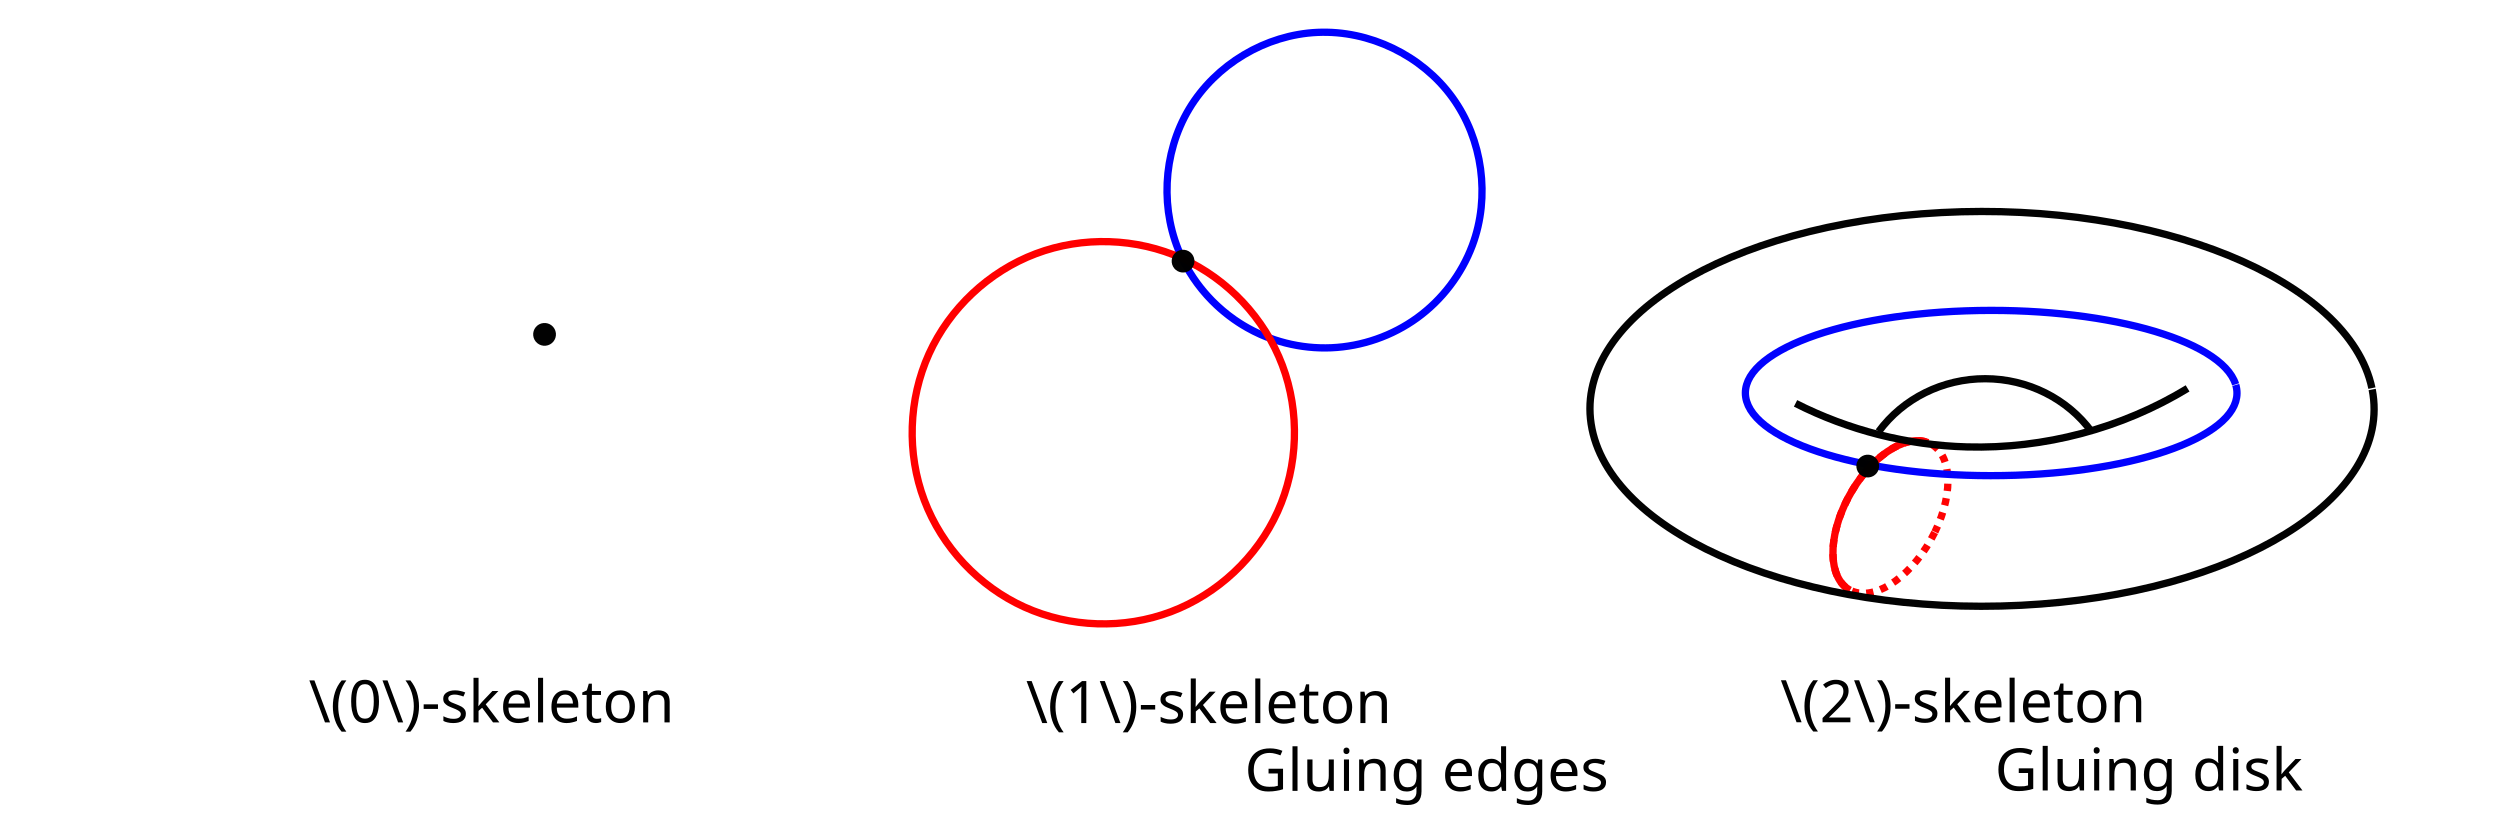
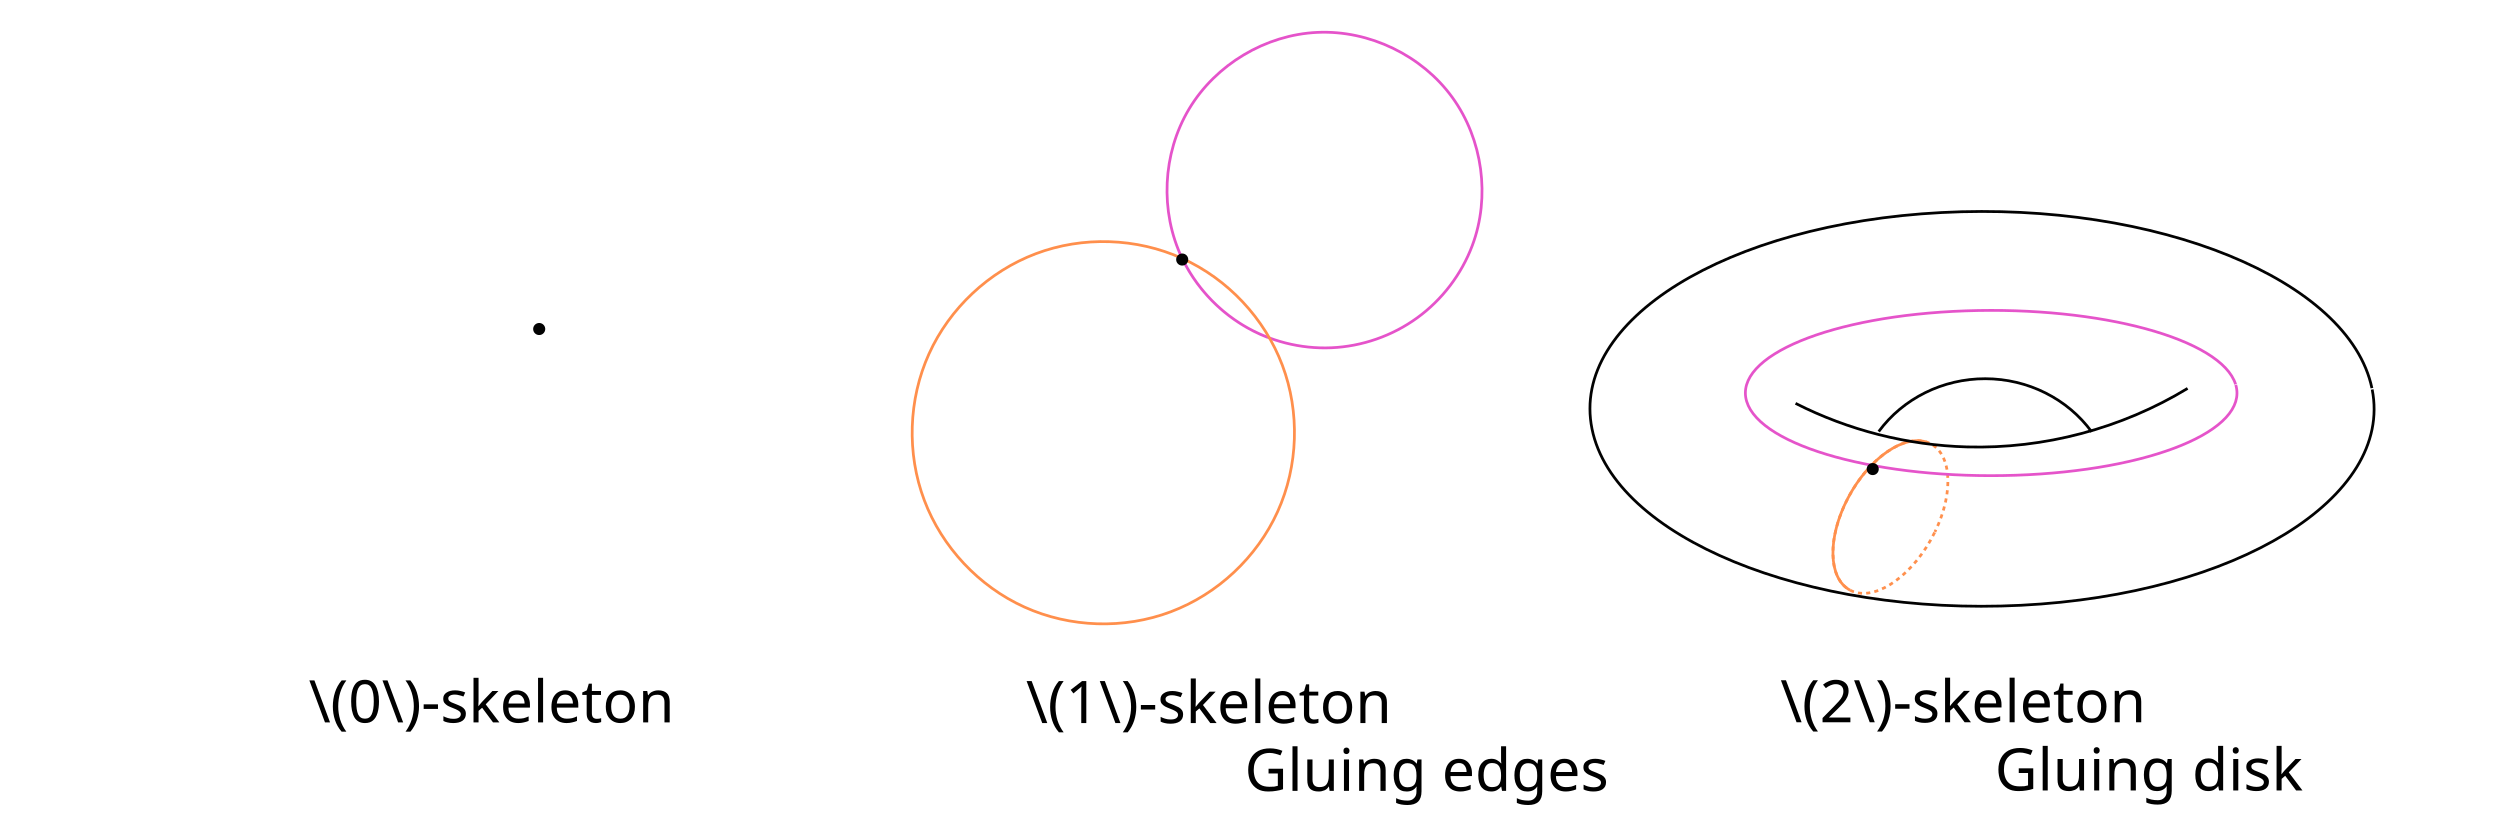
<svg xmlns="http://www.w3.org/2000/svg" width="240mm" height="80mm" viewBox="0 0 240 80" version="1.1" id="svg8">
  <defs id="defs2">
    <clipPath clipPathUnits="userSpaceOnUse" id="clipPath12124">
      <path id="path12126" style="fill:#ff0000;fill-opacity:1;fill-rule:nonzero;stroke:none;stroke-width:0.265" d="m 151.796,227.452 v 4.277 h 11.946 c -0.047,-0.127 0.029,-0.239 0.156,-0.238 0.059,2.7e-4 0.13,0.026 0.204,0.087 0.045,0.037 0.099,0.078 0.15,0.121 0.051,-0.116 0.158,-0.186 0.286,-0.184 0.121,0.002 0.261,0.067 0.389,0.215 h 21.061 v -4.277 z" />
    </clipPath>
    <clipPath clipPathUnits="userSpaceOnUse" id="clipPath12386">
      <path id="path12388" style="fill:#ff0000;fill-opacity:1;fill-rule:nonzero;stroke:none;stroke-width:0.265" d="m 130.855,212.558 v 34.532 h 76.294 v -34.532 z m 33.042,18.933 h 0.002 c 0.059,2.7e-4 0.13,0.026 0.204,0.087 0.045,0.037 0.099,0.078 0.15,0.12 0.051,-0.116 0.158,-0.186 0.286,-0.184 0.145,0.002 0.318,0.095 0.465,0.313 0.093,0.138 0.152,0.293 0.258,0.423 0.066,0.065 0.104,0.148 0.147,0.228 0.006,0.012 0.028,0.063 0.039,0.048 0.096,0.051 0.136,0.205 0.167,0.303 0.015,0.045 0.019,0.063 0.02,0.061 0.005,-0.008 -0.002,-0.018 -0.003,-0.027 0.073,0.101 0.138,0.211 0.2,0.32 0.085,0.149 0.136,0.312 0.196,0.471 0.053,0.146 0.142,0.276 0.191,0.424 0.016,0.048 0.027,0.098 0.041,0.146 0.029,0.199 0.075,0.393 0.111,0.591 0.017,0.11 0.029,0.221 0.054,0.33 0.007,0.031 0.022,0.061 0.027,0.092 0.008,0.051 0.014,0.103 0.021,0.154 -0.019,0.234 -0.012,0.47 -0.011,0.705 7.9e-4,0.199 0.003,0.417 -0.042,0.611 -0.035,0.15 -0.09,0.281 -0.157,0.418 -0.008,0.015 -0.027,0.027 -0.024,0.043 0.002,0.011 0.023,-0.031 0.027,-0.021 0.009,0.023 -0.003,0.05 -0.007,0.074 -0.007,0.046 -0.017,0.093 -0.027,0.138 -0.022,0.093 -0.05,0.069 -0.013,0.093 0.012,0.178 -0.036,0.353 -0.093,0.519 -0.079,0.227 -0.022,0.022 -0.069,0.204 -0.049,0.231 -0.161,0.442 -0.245,0.661 -0.067,0.203 -0.153,0.398 -0.239,0.593 v 0.604 0.822 c 0,0.045 0.004,0.091 0,0.136 -0.009,0.104 -0.027,0.208 -0.04,0.312 -0.068,0.551 -0.393,0.921 -0.75,1.315 -0.178,0.183 -0.136,0.133 -0.323,0.358 -0.041,0.049 -0.077,0.102 -0.119,0.149 -0.009,0.01 -0.156,0.168 -0.208,0.173 -0.072,0.008 -0.144,-0.015 -0.215,-0.022 -0.056,-0.233 -0.092,-0.264 0.062,-0.367 0.028,-0.019 0.05,-0.029 0.067,-0.034 0.031,-0.036 0.055,-0.072 0.12,-0.15 0.197,-0.235 0.155,-0.187 0.33,-0.367 0.239,-0.262 0.513,-0.549 0.615,-0.898 0.02,-0.068 0.025,-0.14 0.037,-0.209 0.012,-0.086 0.029,-0.172 0.037,-0.259 0.004,-0.045 0,-0.091 0,-0.136 v -0.621 c -0.015,0.018 -0.03,0.036 -0.045,0.054 -0.022,0.02 -0.047,0.039 -0.067,0.06 -0.001,0.002 0.005,0.005 0.004,0.007 -0.003,0.009 -0.01,0.016 -0.015,0.024 -0.023,0.033 -0.046,0.065 -0.069,0.098 -0.079,0.113 -0.042,0.06 -0.157,0.207 -0.066,0.1 -0.161,0.173 -0.243,0.259 -0.079,0.083 -0.148,0.177 -0.215,0.268 -0.132,0.183 -0.281,0.351 -0.414,0.533 -0.042,0.077 -0.114,0.129 -0.171,0.192 -0.003,0.003 0.013,-0.007 0.012,-0.003 -7.9e-4,0.014 -0.014,0.024 -0.018,0.037 -0.017,0.099 -0.057,0.166 -0.125,0.263 -0.024,0.034 -0.061,0.057 -0.09,0.088 -0.014,0.014 -0.024,0.031 -0.037,0.046 -0.06,0.078 -0.125,0.152 -0.188,0.226 0.393,0.162 0.31,0.675 -0.246,0.722 0.098,0.224 -0.084,0.508 -0.548,0.508 h -0.223 c -0.096,0.096 -0.191,0.194 -0.281,0.295 -0.092,0.104 -0.174,0.217 -0.265,0.322 -0.071,0.082 -0.151,0.156 -0.218,0.241 -0.012,0.016 -0.014,0.039 -0.02,0.058 -0.161,0.483 -0.539,0.536 -0.703,0.304 -0.079,0.105 -0.145,0.22 -0.231,0.319 -0.054,0.062 -0.133,0.099 -0.187,0.162 -0.013,0.015 0,0.04 0,0.059 0,0.678 -0.606,0.755 -0.745,0.233 -0.446,0.265 -0.823,-0.195 -0.373,-0.688 0.496,-0.543 0.395,-0.446 0.989,-1.028 0.123,-0.121 0.242,-0.246 0.375,-0.356 0.451,-0.373 0.587,-0.483 0.598,-0.484 -7.9e-4,0.013 -0.263,0.254 -0.133,0.183 0.043,-0.05 0.087,-0.098 0.131,-0.147 0.026,-0.051 0.067,-0.097 0.122,-0.136 0.013,-0.015 0.026,-0.029 0.039,-0.044 0.113,-0.11 0.163,-0.167 0.288,-0.257 0.032,-0.023 0.069,-0.04 0.102,-0.061 0.052,-0.033 0.104,-0.067 0.157,-0.1 0.079,-0.051 0.098,-0.063 0.125,-0.081 0.124,-0.129 0.224,-0.24 0.345,-0.385 0.047,-0.057 0.093,-0.114 0.14,-0.172 0.01,0.009 0.024,0.017 0.04,0.024 -0.008,-0.019 -0.013,-0.039 -0.014,-0.058 -0.006,0.007 -0.007,0.008 -0.013,0.017 -0.004,0.006 -0.009,0.011 -0.013,0.016 -0.035,-0.032 -0.02,-0.078 0.079,-0.146 -0.038,0.036 -0.053,0.074 -0.052,0.113 0.017,-0.022 0.028,-0.036 0.039,-0.05 l -0.002,-0.002 c 0.023,-0.028 0.074,-0.089 0.002,0.002 0.036,0.042 0.07,0.085 0.104,0.129 0.048,-0.06 0.093,-0.122 0.142,-0.181 0.004,-0.005 0.008,-0.009 0.011,-0.013 -0.053,-0.118 -0.052,-0.117 -0.193,-0.032 -0.018,0.011 -0.034,0.021 -0.049,0.031 0.004,-0.004 0.009,-0.008 0.013,-0.012 0.047,-0.038 0.098,-0.127 0.149,-0.125 0.007,2.6e-4 0.015,0.003 0.022,0.007 0.037,0.022 0.07,0.047 0.103,0.074 0.002,-0.002 0.004,-0.005 0.006,-0.007 0.046,-0.049 0.063,-0.068 0.087,-0.095 0.006,-0.02 0.012,-0.041 0.019,-0.061 0.008,-0.022 0.018,-0.043 0.027,-0.065 0.033,-0.062 0.052,-0.107 0.095,-0.161 0.108,-0.138 0.073,-0.073 0.151,-0.18 0.135,-0.184 0.286,-0.357 0.42,-0.542 0.101,-0.134 0.205,-0.26 0.32,-0.382 0.026,-0.028 0.068,-0.038 0.083,-0.078 0.023,-0.025 0.043,-0.053 0.065,-0.08 0.117,-0.149 0.218,-0.308 0.345,-0.449 5.2e-4,-0.001 -1.8e-4,0.003 -5.3e-4,0.004 -0.004,0.028 -0.004,0.019 0.021,-0.024 0.057,-0.096 0.101,-0.197 0.134,-0.304 0.096,-0.236 0.205,-0.467 0.297,-0.704 -0.003,-0.049 -0.003,-0.04 0.02,-0.138 0.002,0.016 0.002,0.021 0.013,-0.032 0.006,-0.03 0.007,-0.062 0.014,-0.092 0.024,-0.103 0.054,-0.176 0.102,-0.268 0.004,-0.011 0.008,-0.018 0.011,-0.028 v -0.77 c 0,-0.103 0.029,-0.176 0.07,-0.223 -0.086,-0.095 -0.146,-0.248 -0.146,-0.46 v -0.009 c 0,-0.015 -0.015,-0.043 0,-0.044 0.015,-5.3e-4 0.028,-10e-4 0.042,-0.002 -0.014,-2.6e-4 -0.028,-7.9e-4 -0.042,-0.001 -0.027,-7.9e-4 0.066,-0.119 0,-0.082 v -0.609 c 0,-0.383 0.194,-0.575 0.387,-0.575 0.069,0 0.137,0.024 0.197,0.073 0.002,-0.018 0.002,-0.038 0.005,-0.056 7.9e-4,0.004 0.002,0.019 0.003,0.025 0.004,0.01 0.015,0.042 0.013,0.031 -0.013,-0.062 -0.035,-0.121 -0.049,-0.182 -0.01,-0.045 -0.037,-0.214 -0.041,-0.237 -0.006,-0.035 -0.01,-0.071 -0.015,-0.106 -0.027,-0.175 -0.079,-0.346 -0.096,-0.523 -0.036,-0.179 -0.157,-0.326 -0.211,-0.5 -0.044,-0.123 -0.082,-0.248 -0.146,-0.363 -0.049,-0.093 -0.107,-0.183 -0.169,-0.268 -0.043,-0.077 -0.098,-0.159 -0.116,-0.249 -0.029,-0.035 -0.059,-0.069 -0.087,-0.105 -0.097,-0.128 -0.031,-0.104 -0.13,-0.206 -0.052,-0.067 -0.096,-0.132 -0.138,-0.201 -0.01,-0.006 -0.019,-0.013 -0.029,-0.02 v 0.057 0.58 0.069 c 9e-5,0.006 0,0.012 0,0.018 v 0.039 0.01 c 0,0.006 0.006,0.019 0,0.019 -0.129,-0.002 -0.258,-0.006 -0.387,-0.012 -0.129,0.006 -0.258,0.01 -0.387,0.012 -0.006,8e-5 0,-0.013 0,-0.019 v -0.01 -0.039 -0.087 -0.58 -0.233 c 0,-0.152 0.03,-0.274 0.079,-0.365 0.001,-0.049 0.006,-0.076 0.029,-0.077 0.004,-2.2e-4 0.013,0.003 0.019,0.004 0.005,-0.006 0.01,-0.013 0.015,-0.019 -0.21,-0.17 -0.132,-0.384 0.041,-0.384 z m 0.052,11.466 c -0.003,0 -0.001,0.009 0.001,0.007 0.003,-0.003 0.005,-0.005 0.008,-0.007 -0.003,-2e-5 -0.006,-2e-5 -0.009,0 z m 0.149,0.005 c -0.016,0.155 -0.137,0.443 0.061,0.289 0.103,-0.08 0.041,-0.113 -0.016,-0.287 -0.015,-5.2e-4 -0.03,-0.001 -0.045,-0.002 z" />
    </clipPath>
    <clipPath clipPathUnits="userSpaceOnUse" id="clipPath12396">
      <path id="path12398" style="fill:#ff0000;fill-opacity:1;fill-rule:nonzero;stroke:none;stroke-width:0.265" d="m 257.905,120.557 -9.859,5.53 7.298,13.015 9.859,-5.528 -3.827,-6.824 c 0.026,0.158 0.037,0.318 0.06,0.476 0.04,0.209 0.061,0.421 0.082,0.633 l 0.295,0.526 0.402,0.717 c 0.022,0.04 0.048,0.077 0.067,0.119 0.043,0.096 0.078,0.194 0.117,0.292 0.21,0.513 0.108,0.995 -0.011,1.514 -0.066,0.246 -0.053,0.182 -0.107,0.47 -0.012,0.063 -0.017,0.126 -0.031,0.188 -0.003,0.013 -0.054,0.222 -0.097,0.253 -0.059,0.042 -0.132,0.058 -0.198,0.087 -0.163,-0.176 -0.209,-0.185 -0.126,-0.351 0.015,-0.03 0.028,-0.05 0.041,-0.063 0.01,-0.046 0.013,-0.089 0.032,-0.19 0.056,-0.301 0.044,-0.239 0.109,-0.482 0.08,-0.345 0.179,-0.729 0.098,-1.084 -0.016,-0.069 -0.047,-0.134 -0.07,-0.201 -0.032,-0.081 -0.059,-0.165 -0.094,-0.244 -0.019,-0.042 -0.044,-0.079 -0.067,-0.119 l -0.304,-0.541 c -0.005,0.023 -0.009,0.047 -0.013,0.07 -0.01,0.028 -0.021,0.056 -0.029,0.085 2.2e-4,0.002 0.007,0.002 0.007,0.004 0.002,0.009 -10e-4,0.019 -10e-4,0.029 -0.004,0.04 -0.008,0.079 -0.012,0.119 -0.014,0.137 -0.007,0.073 -0.035,0.257 -0.008,0.119 -0.056,0.23 -0.085,0.345 -0.028,0.11 -0.042,0.227 -0.057,0.339 -0.026,0.224 -0.073,0.444 -0.1,0.668 0.001,0.087 -0.037,0.168 -0.055,0.251 -8.6e-4,0.004 0.008,-0.013 0.01,-0.008 0.006,0.012 4.4e-4,0.028 0.003,0.042 0.034,0.095 0.032,0.172 0.019,0.29 -0.004,0.042 -0.026,0.08 -0.036,0.121 -0.005,0.019 -0.006,0.038 -0.01,0.058 -0.014,0.096 -0.031,0.192 -0.048,0.288 0.418,-0.046 0.594,0.438 0.133,0.751 0.195,0.147 0.175,0.484 -0.23,0.711 l -0.198,0.111 c -0.036,0.13 -0.07,0.261 -0.098,0.392 -0.03,0.136 -0.046,0.274 -0.073,0.41 -0.021,0.106 -0.055,0.21 -0.072,0.317 -0.003,0.02 0.007,0.041 0.011,0.06 0.096,0.501 -0.209,0.732 -0.466,0.609 -0.017,0.131 -0.019,0.264 -0.045,0.393 -0.016,0.081 -0.068,0.152 -0.083,0.233 -0.004,0.019 0.02,0.034 0.029,0.051 0.332,0.592 -0.159,0.955 -0.536,0.567 -0.26,0.45 -0.813,0.233 -0.662,-0.417 0.167,-0.716 0.126,-0.583 0.36,-1.381 0.048,-0.165 0.091,-0.333 0.153,-0.494 0.211,-0.546 0.276,-0.708 0.285,-0.715 0.005,0.011 -0.109,0.357 -0.026,0.222 0.013,-0.065 0.029,-0.13 0.043,-0.195 -10e-4,-0.053 0.011,-0.11 0.037,-0.167 0.005,-0.021 0.009,-0.042 0.014,-0.063 0.045,-0.151 0.06,-0.225 0.125,-0.365 0.017,-0.036 0.04,-0.069 0.059,-0.104 0.03,-0.054 0.059,-0.109 0.087,-0.164 0.044,-0.083 0.055,-0.104 0.07,-0.133 0.046,-0.176 0.076,-0.316 0.111,-0.504 0.013,-0.072 0.026,-0.145 0.038,-0.218 -0.047,-0.011 -0.055,-0.058 -0.003,-0.167 0.002,-0.006 0.004,-0.013 0.007,-0.02 0.023,-0.056 0.023,-0.159 0.069,-0.182 0.007,-0.003 0.014,-0.005 0.023,-0.005 0.043,0.001 0.085,0.007 0.127,0.015 4.5e-4,-0.003 7.9e-4,-0.006 0.002,-0.009 0.016,-0.065 0.021,-0.089 0.029,-0.125 -0.005,-0.021 -0.009,-0.042 -0.013,-0.063 -0.004,-0.023 -0.006,-0.046 -0.008,-0.07 -0.002,-0.07 -0.007,-0.12 0.003,-0.188 0.027,-0.174 0.029,-0.1 0.044,-0.231 0.028,-0.227 0.075,-0.451 0.102,-0.678 0.023,-0.166 0.052,-0.326 0.093,-0.489 0.009,-0.037 0.04,-0.067 0.034,-0.109 0.007,-0.033 0.012,-0.067 0.018,-0.101 0.03,-0.187 0.039,-0.375 0.081,-0.56 7e-5,-9.5e-4 3.7e-4,0.003 0.002,0.004 0.011,0.026 0.006,0.019 0.007,-0.031 0.002,-0.112 -0.008,-0.221 -0.032,-0.331 -0.032,-0.253 -0.05,-0.507 -0.085,-0.76 -0.032,-0.051 -0.02,-0.029 -0.05,-0.131 0.01,0.013 0.012,0.017 -0.004,-0.035 -0.01,-0.029 -0.024,-0.057 -0.033,-0.087 -0.03,-0.102 -0.039,-0.18 -0.042,-0.283 -0.002,-0.012 -0.002,-0.02 -0.004,-0.03 l -0.377,-0.672 c -0.05,-0.089 -0.061,-0.167 -0.05,-0.228 -0.122,-0.04 -0.249,-0.145 -0.354,-0.331 l -0.005,-0.008 c -0.007,-0.013 -0.035,-0.031 -0.022,-0.039 0.013,-0.008 0.024,-0.015 0.036,-0.022 -0.013,0.007 -0.025,0.013 -0.037,0.02 -0.024,0.013 -8.3e-4,-0.137 -0.04,-0.073 l -0.298,-0.531 c -0.187,-0.334 -0.112,-0.596 0.057,-0.691 0.06,-0.034 0.132,-0.046 0.209,-0.033 -0.007,-0.017 -0.015,-0.033 -0.022,-0.049 0.003,0.003 0.011,0.015 0.014,0.02 0.009,0.007 0.034,0.029 0.027,0.02 -0.041,-0.048 -0.09,-0.088 -0.132,-0.135 -0.031,-0.035 -0.137,-0.169 -0.152,-0.187 -0.022,-0.028 -0.043,-0.057 -0.065,-0.085 -0.109,-0.14 -0.238,-0.263 -0.339,-0.409 -0.119,-0.139 -0.297,-0.208 -0.429,-0.333 -0.099,-0.085 -0.193,-0.176 -0.305,-0.245 -0.089,-0.057 -0.183,-0.108 -0.279,-0.151 -0.075,-0.046 -0.163,-0.091 -0.223,-0.16 -0.042,-0.016 -0.086,-0.031 -0.127,-0.049 -0.147,-0.064 -0.078,-0.075 -0.214,-0.116 -0.082,-0.035 -0.155,-0.071 -0.229,-0.113 -0.009,-8.9e-4 -0.017,-4.2e-4 -0.025,-0.001 l 0.03,0.054 0.284,0.506 0.034,0.06 c 0.003,0.005 0.006,0.01 0.009,0.015 l 0.019,0.034 0.005,0.009 c 0.003,0.006 0.015,0.014 0.009,0.017 -0.113,0.062 -0.228,0.121 -0.343,0.179 -0.11,0.068 -0.22,0.135 -0.332,0.2 -0.005,0.003 -0.006,-0.011 -0.009,-0.017 l -0.005,-0.009 -0.019,-0.034 -0.043,-0.076 -0.284,-0.506 -0.114,-0.203 c -0.074,-0.132 -0.107,-0.252 -0.11,-0.355 -0.026,-0.048 -0.033,-0.071 -0.013,-0.084 0.004,-0.002 0.012,-0.005 0.019,-0.007 0.001,-0.008 0.003,-0.016 0.005,-0.024 -0.27,-0.045 -0.306,-0.272 -0.153,-0.357 0.052,-0.029 0.126,-0.041 0.221,-0.024 0.057,0.011 0.123,0.019 0.189,0.032 -0.012,-0.126 0.047,-0.238 0.16,-0.299 0.128,-0.07 0.324,-0.073 0.559,0.046 0.149,0.075 0.276,0.181 0.432,0.243 0.089,0.025 0.163,0.078 0.24,0.127 0.011,0.007 0.055,0.041 0.057,0.022 0.109,-0.003 0.219,0.113 0.294,0.182 0.035,0.032 0.046,0.046 0.046,0.044 5.7e-4,-0.009 -0.01,-0.015 -0.016,-0.023 0.114,0.053 0.224,0.116 0.331,0.181 0.117,0.071 0.22,0.16 0.323,0.248 z m 2.405,10.723 c -0.023,0.008 -0.043,0.044 -0.083,0.116 -0.011,0.019 -0.02,0.037 -0.028,0.054 -0.016,0.051 -0.011,0.092 0.01,0.125 0.005,-0.028 0.007,-0.045 0.01,-0.062 -7.2e-4,-2e-4 -7.9e-4,-0.001 -0.002,-0.001 0.006,-0.035 0.021,-0.112 0.002,0.001 0.052,0.019 0.103,0.04 0.154,0.062 0.012,-0.076 0.021,-0.152 0.034,-0.227 10e-4,-0.006 0.002,-0.012 0.003,-0.018 -0.052,-0.038 -0.077,-0.058 -0.1,-0.05 z m -0.101,0.296 c -0.002,0.008 -9.8e-4,0.01 -0.003,0.02 -9.8e-4,0.007 -0.002,0.013 -0.004,0.02 l -9.2e-4,5.2e-4 c 0.013,0.003 0.029,0.003 0.048,0.001 -0.016,-0.012 -0.03,-0.026 -0.04,-0.042 z m 1.628,0.151 c -0.003,0.002 -0.005,0.003 -0.007,0.005 l -4.6e-4,2.6e-4 c -9.7e-4,0.002 0.003,0.007 0.004,0.005 9.5e-4,-0.004 0.002,-0.007 0.004,-0.01 z m 0.125,-0.065 c 0.062,0.143 0.097,0.454 0.195,0.222 0.051,-0.12 -0.02,-0.118 -0.154,-0.242 -0.013,0.007 -0.027,0.014 -0.041,0.02 z" />
    </clipPath>
    <marker id="marker-arrow-2.654" orient="auto-start-reverse" refY="0" refX="0" markerHeight="3" markerWidth="2">
      <g transform="scale(0.8573725)" id="g1396">
        <path d="M -1.554,2.072 C -1.425,1.295 0,0.13 0.389,0 0,-0.13 -1.425,-1.295 -1.554,-2.072" style="fill:none;stroke:#000000;stroke-linecap:round;stroke-linejoin:round;stroke-miterlimit:10;stroke-dasharray:none;stroke-opacity:1" id="path1394" />


+ 
0" /&gt;
   </g>
    </marker>
    <marker id="marker-arrow-2.654-6" orient="auto-start-reverse" refY="0" refX="0" markerHeight="3" markerWidth="2">
      <g transform="scale(0.8573725)" id="g1436">
        <path d="M -1.554,2.072 C -1.425,1.295 0,0.13 0.389,0 0,-0.13 -1.425,-1.295 -1.554,-2.072" style="fill:none;stroke:#000000;stroke-linecap:round;stroke-linejoin:round;stroke-miterlimit:10;stroke-dasharray:none;stroke-opacity:1" id="path1434" />
+ 


0" /&gt;
   </g>
    </marker>
    <marker id="marker-arrow-2.654-0" orient="auto-start-reverse" refY="0" refX="0" markerHeight="3" markerWidth="2">
      <g transform="scale(0.8573725)" id="g1368">
        <path d="M -1.554,2.072 C -1.425,1.295 0,0.13 0.389,0 0,-0.13 -1.425,-1.295 -1.554,-2.072" style="fill:none;stroke:#000000;stroke-linecap:round;stroke-linejoin:round;stroke-miterlimit:10;stroke-dasharray:none;stroke-opacity:1" id="path1366" />

+ 
0" /&gt;
   </g>
    </marker>
  </defs>
  <g id="layer1" transform="translate(0,-177)">
-     <path style="font-variation-settings:normal;opacity:0.99;fill:none;fill-opacity:1;fill-rule:evenodd;stroke:#ff0000;stroke-width:0.702;stroke-linecap:butt;stroke-linejoin:round;stroke-miterlimit:4;stroke-dasharray:0.702, 0.702;stroke-dashoffset:0;stroke-opacity:1;marker-start:none;marker-end:none;stop-color:#000000;stop-opacity:1" id="path11265-7" transform="rotate(29.28064)" d="m 273.567,108.131 a 4.451,8.02 0 0 1 -3.985,8.767 4.451,8.02 0 0 1 -4.872,-7.165 4.451,8.02 0 0 1 3.968,-8.792 4.451,8.02 0 0 1 4.886,7.134" />
-     <path style="fill:none;fill-opacity:1;stroke:#0000fe;stroke-width:0.702;stroke-linecap:butt;stroke-linejoin:miter;stroke-dasharray:none;stroke-opacity:1;marker-start:none;marker-end:none" d="m 113.486,201.784 c 1.273,2.662 3.342,4.936 5.871,6.455 2.53,1.518 5.51,2.275 8.457,2.146 2.947,-0.128 5.851,-1.141 8.239,-2.874 2.388,-1.733 4.251,-4.178 5.288,-6.941 1.752,-4.668 1.004,-10.194 -1.926,-14.228 -2.93,-4.034 -7.953,-6.455 -12.934,-6.234 -4.981,0.221 -9.77,3.077 -12.331,7.355 -2.561,4.278 -2.818,9.847 -0.662,14.343 1.644,3.428 4.627,6.191 8.169,7.57" id="path1052" />
-     <path style="fill:none;fill-opacity:1;stroke:#ff0000;stroke-width:0.702;stroke-linecap:butt;stroke-linejoin:miter;stroke-dasharray:none;stroke-opacity:1;marker-start:none;marker-end:none" d="m 113.489,201.807 c -4.381,-1.982 -9.551,-2.148 -14.051,-0.451 -4.499,1.697 -8.273,5.235 -10.255,9.616 -1.982,4.381 -2.148,9.551 -0.451,14.051 1.697,4.499 5.235,8.273 9.616,10.255 4.381,1.982 9.551,2.148 14.051,0.451 4.499,-1.697 8.273,-5.235 10.255,-9.616 1.982,-4.381 2.148,-9.551 0.451,-14.051 -1.697,-4.499 -5.235,-8.273 -9.616,-10.255" id="path1056" />
+     <path style="font-variation-settings:normal;opacity:0.99;fill:none;fill-opacity:1;fill-rule:evenodd;stroke:#ff8f4c;stroke-width:0.265;stroke-linecap:butt;stroke-linejoin:round;stroke-miterlimit:4;stroke-dasharray:0.397, 0.397;stroke-dashoffset:0;stroke-opacity:1;marker-start:none;marker-end:none;stop-color:#000000;stop-opacity:1" id="path11265-7" transform="rotate(29.28064)" d="m 273.567,108.131 a 4.451,8.02 0 0 1 -3.985,8.767 4.451,8.02 0 0 1 -4.872,-7.165 4.451,8.02 0 0 1 3.968,-8.792 4.451,8.02 0 0 1 4.886,7.134" />
+     <path style="fill:none;fill-opacity:1;stroke:#e553ca;stroke-width:0.265;stroke-linecap:butt;stroke-linejoin:miter;stroke-dasharray:none;stroke-opacity:1;marker-start:none;marker-end:none" d="m 113.486,201.784 c 1.273,2.662 3.342,4.936 5.871,6.455 2.53,1.518 5.51,2.275 8.457,2.146 2.947,-0.128 5.851,-1.141 8.239,-2.874 2.388,-1.733 4.251,-4.178 5.288,-6.941 1.752,-4.668 1.004,-10.194 -1.926,-14.228 -2.93,-4.034 -7.953,-6.455 -12.934,-6.234 -4.981,0.221 -9.77,3.077 -12.331,7.355 -2.561,4.278 -2.818,9.847 -0.662,14.343 1.644,3.428 4.627,6.191 8.169,7.57" id="path1052" />
+     <path style="fill:none;fill-opacity:1;stroke:#ff8f4c;stroke-width:0.265;stroke-linecap:butt;stroke-linejoin:miter;stroke-dasharray:none;stroke-opacity:1;marker-start:none;marker-end:none" d="m 113.489,201.807 c -4.381,-1.982 -9.551,-2.148 -14.051,-0.451 -4.499,1.697 -8.273,5.235 -10.255,9.616 -1.982,4.381 -2.148,9.551 -0.451,14.051 1.697,4.499 5.235,8.273 9.616,10.255 4.381,1.982 9.551,2.148 14.051,0.451 4.499,-1.697 8.273,-5.235 10.255,-9.616 1.982,-4.381 2.148,-9.551 0.451,-14.051 -1.697,-4.499 -5.235,-8.273 -9.616,-10.255" id="path1056" />
    <path style="fill:none;stroke:#ff0000;stroke-width:0.265px;stroke-linecap:butt;stroke-linejoin:miter;stroke-opacity:1" d="m 113.489,201.807 v 0" id="path1060" />
    <text xml:space="preserve" style="font-size:5.644px;line-height:1.25;font-family:sans-serif;letter-spacing:0px;word-spacing:0px;stroke-width:0.265" x="29.638" y="246.349" id="text2385">
      <tspan id="tspan2383" style="stroke-width:0.265" x="29.638" y="246.349">\(0\)-skeleton</tspan>
    </text>
    <text xml:space="preserve" style="font-size:5.644px;line-height:1.25;font-family:sans-serif;letter-spacing:0px;word-spacing:0px;stroke-width:0.265" x="98.493" y="246.417" id="text2385-8">
      <tspan id="tspan2383-1" style="stroke-width:0.265" x="98.493" y="246.417">\(1\)-skeleton</tspan>
    </text>
    <text xml:space="preserve" style="font-size:5.644px;line-height:1.25;font-family:sans-serif;letter-spacing:0px;word-spacing:0px;stroke-width:0.265" x="170.905" y="246.337" id="text2385-5">
      <tspan id="tspan2383-5" style="stroke-width:0.265" x="170.905" y="246.337">\(2\)-skeleton</tspan>
    </text>
-     <path style="font-variation-settings:normal;opacity:0.99;fill:none;fill-opacity:1;fill-rule:evenodd;stroke:#000000;stroke-width:0.702;stroke-linecap:butt;stroke-linejoin:round;stroke-miterlimit:4;stroke-dasharray:none;stroke-dashoffset:0;stroke-opacity:1;marker-start:none;marker-end:none;stop-color:#000000;stop-opacity:1" id="path10917" d="m 180.355,218.429 a 12.492,11.957 0 0 1 10.235,-5.072 12.492,11.957 0 0 1 10.217,5.106" />
-     <path style="font-variation-settings:normal;opacity:0.99;fill:none;fill-opacity:1;fill-rule:evenodd;stroke:#0000fe;stroke-width:0.702;stroke-linecap:butt;stroke-linejoin:round;stroke-miterlimit:4;stroke-dasharray:none;stroke-dashoffset:0;stroke-opacity:1;marker-start:none;marker-end:none;stop-color:#000000;stop-opacity:1" id="path13130" d="m 214.635,213.952 a 23.595,7.932 0 0 1 -21.124,8.671 23.595,7.932 0 0 1 -25.83,-7.086 23.595,7.932 0 0 1 21.034,-8.696 23.595,7.932 0 0 1 25.904,7.056" />
+     <path style="font-variation-settings:normal;opacity:0.99;fill:none;fill-opacity:1;fill-rule:evenodd;stroke:black;stroke-width:0.265;stroke-linecap:butt;stroke-linejoin:round;stroke-miterlimit:4;stroke-dasharray:none;stroke-dashoffset:0;stroke-opacity:1;marker-start:none;marker-end:none;stop-color:#000000;stop-opacity:1" id="path10917" d="m 180.355,218.429 a 12.492,11.957 0 0 1 10.235,-5.072 12.492,11.957 0 0 1 10.217,5.106" />
+     <path style="font-variation-settings:normal;opacity:0.99;fill:none;fill-opacity:1;fill-rule:evenodd;stroke:#e553ca;stroke-width:0.265;stroke-linecap:butt;stroke-linejoin:round;stroke-miterlimit:4;stroke-dasharray:none;stroke-dashoffset:0;stroke-opacity:1;marker-start:none;marker-end:none;stop-color:#000000;stop-opacity:1" id="path13130" d="m 214.635,213.952 a 23.595,7.932 0 0 1 -21.124,8.671 23.595,7.932 0 0 1 -25.83,-7.086 23.595,7.932 0 0 1 21.034,-8.696 23.595,7.932 0 0 1 25.904,7.056" />
    <text xml:space="preserve" style="font-size:5.644px;line-height:1.25;font-family:sans-serif;letter-spacing:0px;word-spacing:0px;stroke-width:0.265" x="191.502" y="252.884" id="text13539">
      <tspan id="tspan13537" style="stroke-width:0.265" x="191.502" y="252.884">Gluing disk</tspan>
    </text>
    <text xml:space="preserve" style="font-size:5.644px;line-height:1.25;font-family:sans-serif;letter-spacing:0px;word-spacing:0px;stroke-width:0.265" x="119.485" y="252.92" id="text13539-1">
      <tspan id="tspan13537-0" style="stroke-width:0.265" x="119.485" y="252.92">Gluing edges</tspan>
    </text>
-     <path style="font-variation-settings:normal;opacity:0.99;fill:#000000;fill-opacity:1;fill-rule:evenodd;stroke:none;stroke-width:0.265;stroke-linecap:butt;stroke-linejoin:round;stroke-miterlimit:4;stroke-dasharray:none;stroke-dashoffset:0;stroke-opacity:1;marker-start:none;marker-end:none;stop-color:#000000;stop-opacity:1" id="path10317-5-1-9" d="m 114.663,201.961 a 1.094,1.094 0 0 1 -0.98,1.196 1.094,1.094 0 0 1 -1.198,-0.977 1.094,1.094 0 0 1 0.975,-1.199 1.094,1.094 0 0 1 1.201,0.973" />
-     <path style="font-variation-settings:normal;opacity:0.99;fill:#000000;fill-opacity:1;fill-rule:evenodd;stroke:none;stroke-width:0.265;stroke-linecap:butt;stroke-linejoin:round;stroke-miterlimit:4;stroke-dasharray:none;stroke-dashoffset:0;stroke-opacity:1;marker-start:none;marker-end:none;stop-color:#000000;stop-opacity:1" id="path10317-5-1-0" d="m 53.367,208.993 a 1.094,1.094 0 0 1 -0.98,1.196 1.094,1.094 0 0 1 -1.198,-0.977 1.094,1.094 0 0 1 0.975,-1.199 1.094,1.094 0 0 1 1.201,0.973" />
-     <path style="font-variation-settings:normal;opacity:0.99;fill:none;fill-opacity:1;fill-rule:evenodd;stroke:#ff0000;stroke-width:0.702;stroke-linecap:butt;stroke-linejoin:round;stroke-miterlimit:4;stroke-dasharray:none;stroke-dashoffset:0;stroke-opacity:1;marker-start:none;marker-end:none;stop-color:#000000;stop-opacity:1" id="path1773" transform="rotate(29.28064)" d="m 269.198,116.938 a 4.451,8.02 0 0 1 -4.506,-7.648 4.451,8.02 0 0 1 4.094,-8.366" />
-     <path style="font-variation-settings:normal;opacity:0.99;vector-effect:none;fill:none;fill-opacity:1;fill-rule:evenodd;stroke:#000000;stroke-width:0.702;stroke-linecap:butt;stroke-linejoin:round;stroke-miterlimit:4;stroke-dasharray:none;stroke-dashoffset:0;stroke-opacity:1;-inkscape-stroke:none;marker-start:none;marker-end:none;stop-color:#000000;stop-opacity:1" id="path980" d="m 227.73,214.392 a 37.637,18.949 0 0 1 -33.695,20.714 37.637,18.949 0 0 1 -41.202,-16.928 37.637,18.949 0 0 1 33.551,-20.774 37.637,18.949 0 0 1 41.319,16.856" />
-     <path style="font-variation-settings:normal;opacity:0.99;fill:#000000;fill-opacity:1;fill-rule:evenodd;stroke:none;stroke-width:0.265;stroke-linecap:butt;stroke-linejoin:round;stroke-miterlimit:4;stroke-dasharray:none;stroke-dashoffset:0;stroke-opacity:1;marker-start:none;marker-end:none;stop-color:#000000;stop-opacity:1" id="path10317-5-1" d="m 180.393,221.634 a 1.094,1.094 0 0 1 -0.98,1.196 1.094,1.094 0 0 1 -1.198,-0.977 1.094,1.094 0 0 1 0.975,-1.199 1.094,1.094 0 0 1 1.201,0.973" />
-     <path style="fill:none;fill-opacity:1;stroke:#000000;stroke-width:0.702;stroke-linecap:butt;stroke-linejoin:miter;stroke-dasharray:none;stroke-opacity:1;marker-start:none;marker-end:none" d="m 172.372,215.723 c 5.09,2.586 10.759,4.025 16.466,4.182 7.4,0.203 14.846,-1.773 21.171,-5.619" id="path1245" />
+     <path style="font-variation-settings:normal;opacity:0.99;fill:#000000;fill-opacity:1;fill-rule:evenodd;stroke:none;stroke-width:0.265;stroke-linecap:butt;stroke-linejoin:round;stroke-miterlimit:4;stroke-dasharray:none;stroke-dashoffset:0;stroke-opacity:1;marker-start:none;marker-end:none;stop-color:#000000;stop-opacity:1" id="path10317-5-1-0" d="m 52.34,208.529 a 0.58,0.58 0 0 1 -0.519,0.634 0.58,0.58 0 0 1 -0.635,-0.518 0.58,0.58 0 0 1 0.517,-0.636 0.58,0.58 0 0 1 0.637,0.516" />
+     <path style="font-variation-settings:normal;opacity:0.99;fill:none;fill-opacity:1;fill-rule:evenodd;stroke:#ff8f4c;stroke-width:0.265;stroke-linecap:butt;stroke-linejoin:round;stroke-miterlimit:4;stroke-dasharray:none;stroke-dashoffset:0;stroke-opacity:1;marker-start:none;marker-end:none;stop-color:#000000;stop-opacity:1" id="path1773" transform="rotate(29.28064)" d="m 269.198,116.938 a 4.451,8.02 0 0 1 -4.506,-7.648 4.451,8.02 0 0 1 4.094,-8.366" />
+     <path style="font-variation-settings:normal;opacity:0.99;vector-effect:none;fill:none;fill-opacity:1;fill-rule:evenodd;stroke:black;stroke-width:0.265;stroke-linecap:butt;stroke-linejoin:round;stroke-miterlimit:4;stroke-dasharray:none;stroke-dashoffset:0;stroke-opacity:1;-inkscape-stroke:none;marker-start:none;marker-end:none;stop-color:#000000;stop-opacity:1" id="path980" d="m 227.73,214.392 a 37.637,18.949 0 0 1 -33.695,20.714 37.637,18.949 0 0 1 -41.202,-16.928 37.637,18.949 0 0 1 33.551,-20.774 37.637,18.949 0 0 1 41.319,16.856" />
+     <path style="fill:none;fill-opacity:1;stroke:black;stroke-width:0.265;stroke-linecap:butt;stroke-linejoin:miter;stroke-dasharray:none;stroke-opacity:1;marker-start:none;marker-end:none" d="m 172.372,215.723 c 5.09,2.586 10.759,4.025 16.466,4.182 7.4,0.203 14.846,-1.773 21.171,-5.619" id="path1245" />
+     <path style="font-variation-settings:normal;opacity:0.99;fill:#000000;fill-opacity:1;fill-rule:evenodd;stroke:none;stroke-width:0.265;stroke-linecap:butt;stroke-linejoin:round;stroke-miterlimit:4;stroke-dasharray:none;stroke-dashoffset:0;stroke-opacity:1;marker-start:none;marker-end:none;stop-color:#000000;stop-opacity:1" id="path10317-5-1-0-2" d="m 114.069,201.859 a 0.58,0.58 0 0 1 -0.519,0.634 0.58,0.58 0 0 1 -0.635,-0.518 0.58,0.58 0 0 1 0.517,-0.636 0.58,0.58 0 0 1 0.637,0.516" />
+     <path style="font-variation-settings:normal;opacity:0.99;fill:#000000;fill-opacity:1;fill-rule:evenodd;stroke:none;stroke-width:0.265;stroke-linecap:butt;stroke-linejoin:round;stroke-miterlimit:4;stroke-dasharray:none;stroke-dashoffset:0;stroke-opacity:1;marker-start:none;marker-end:none;stop-color:#000000;stop-opacity:1" id="path10317-5-1-0-3" d="m 180.359,221.974 a 0.58,0.58 0 0 1 -0.519,0.634 0.58,0.58 0 0 1 -0.635,-0.518 0.58,0.58 0 0 1 0.517,-0.636 0.58,0.58 0 0 1 0.637,0.516" />
  </g>
</svg>
